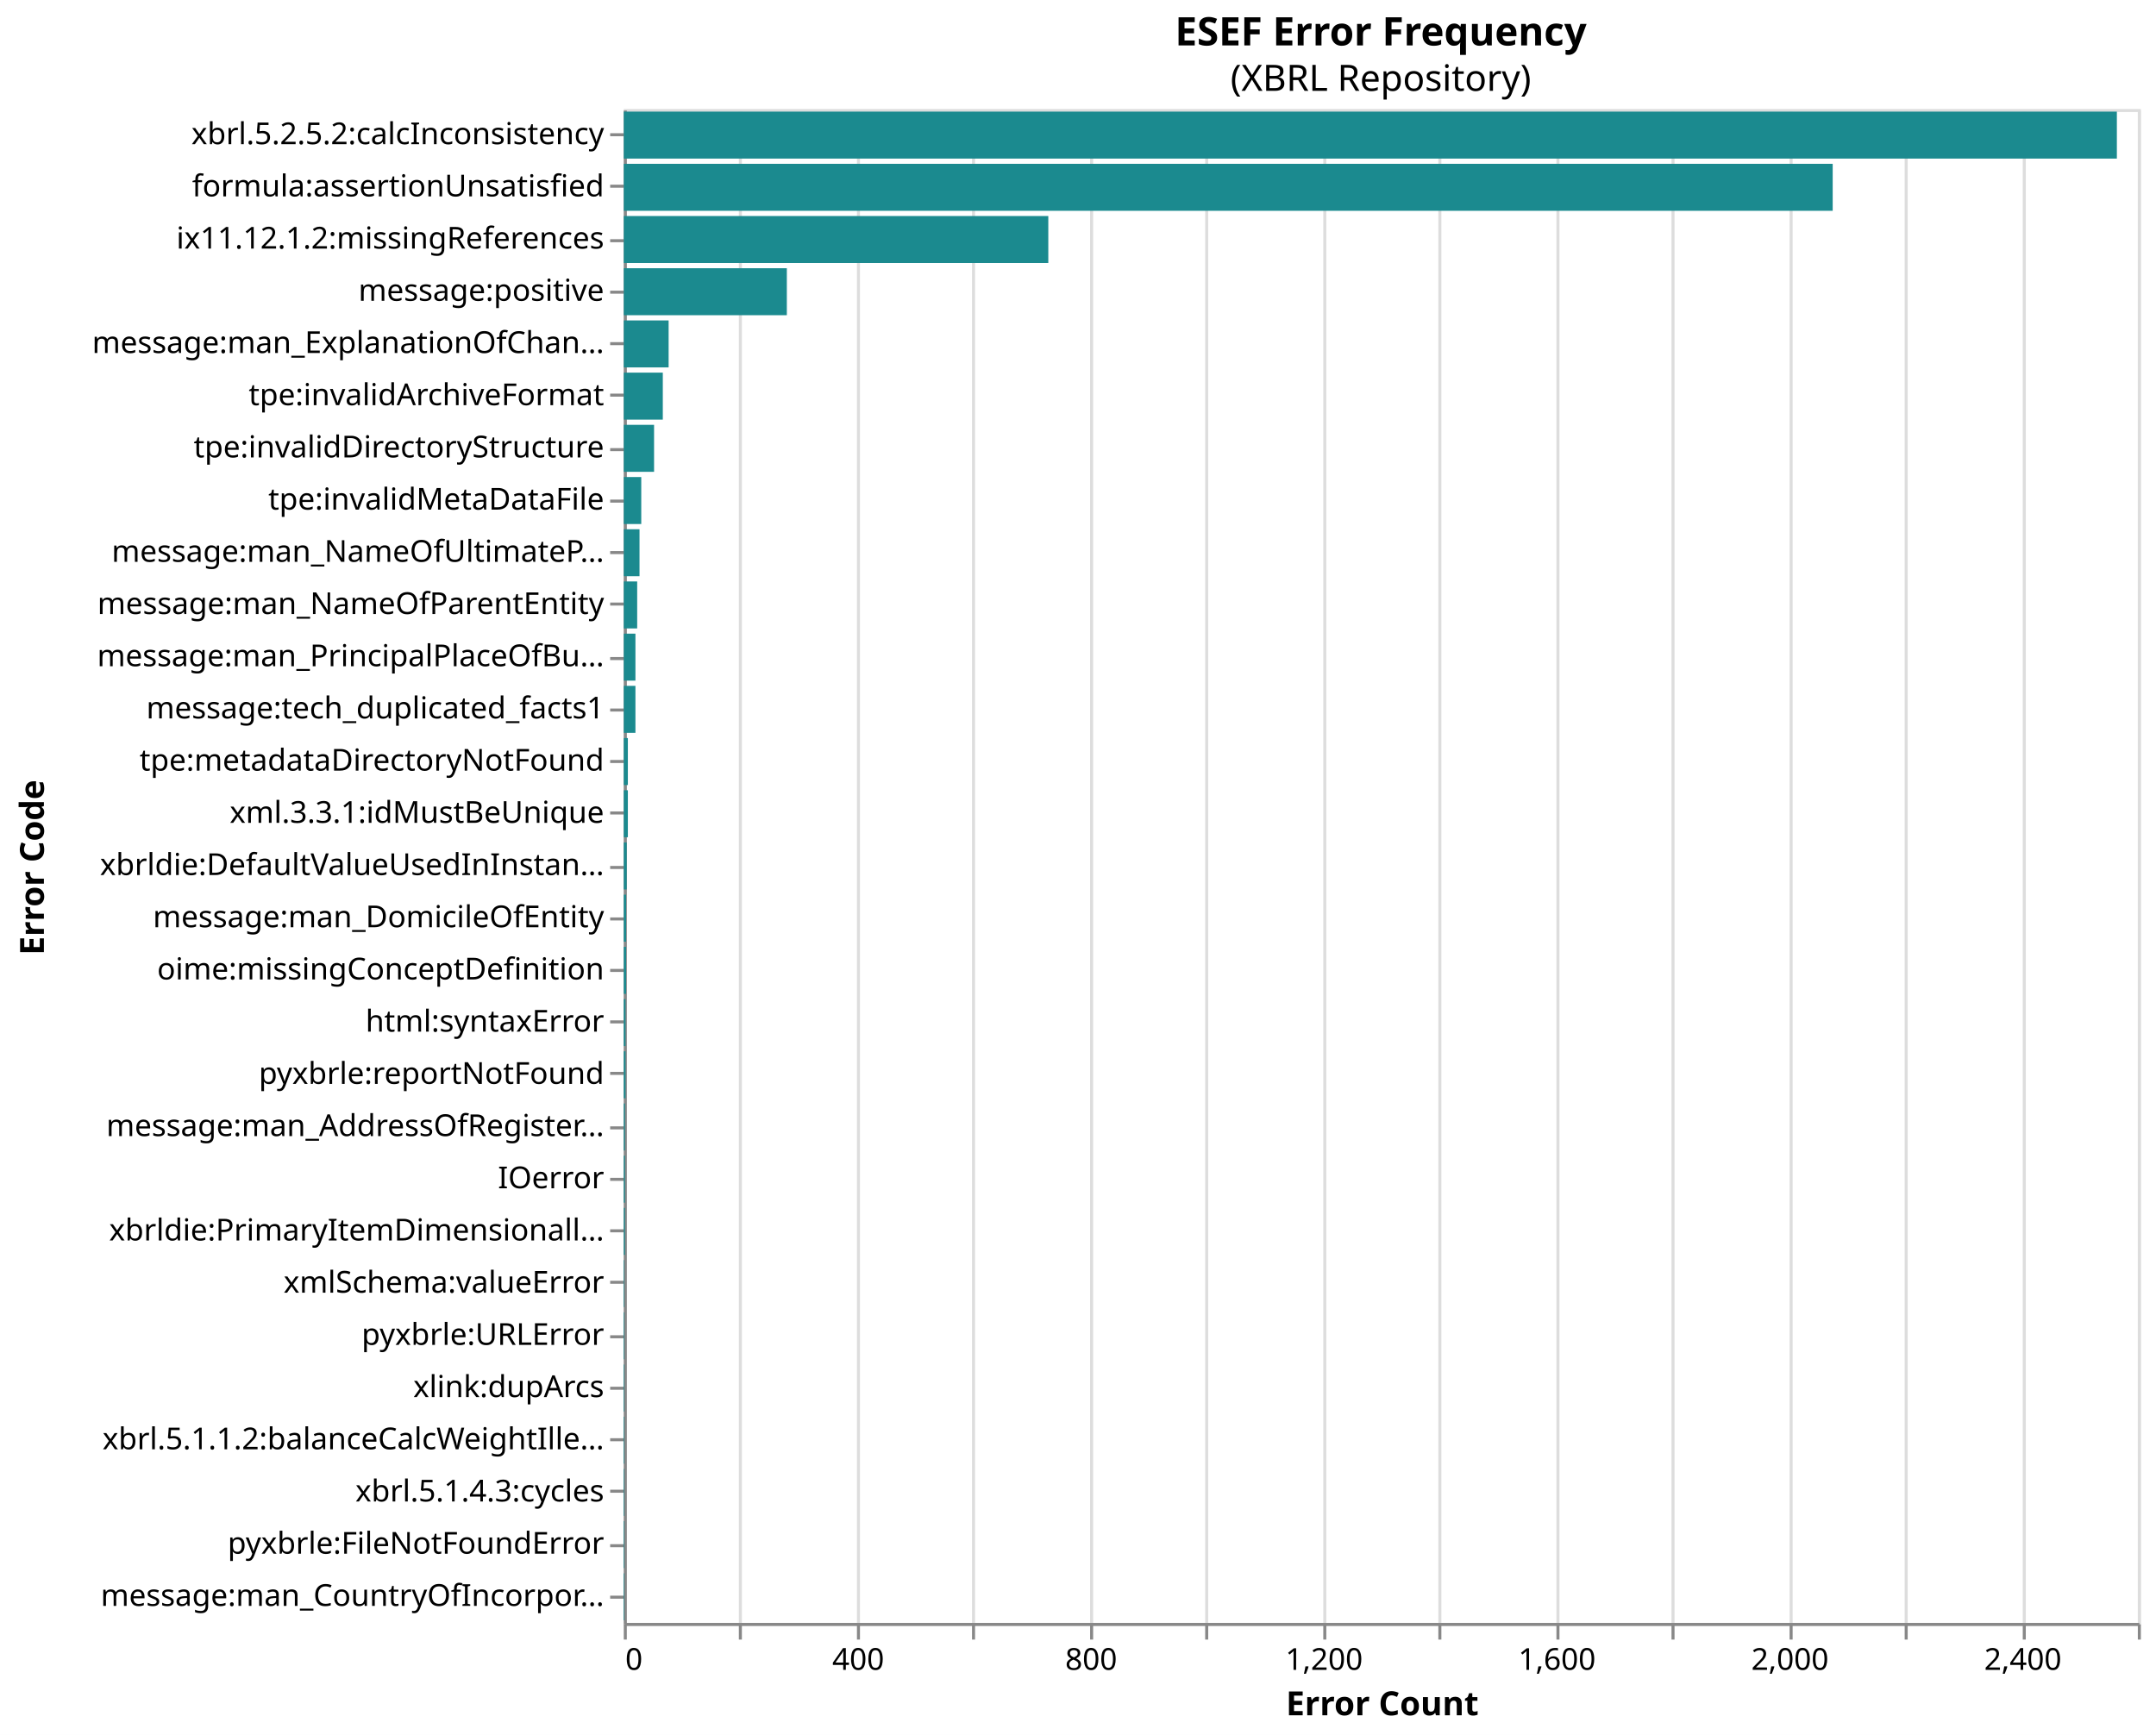
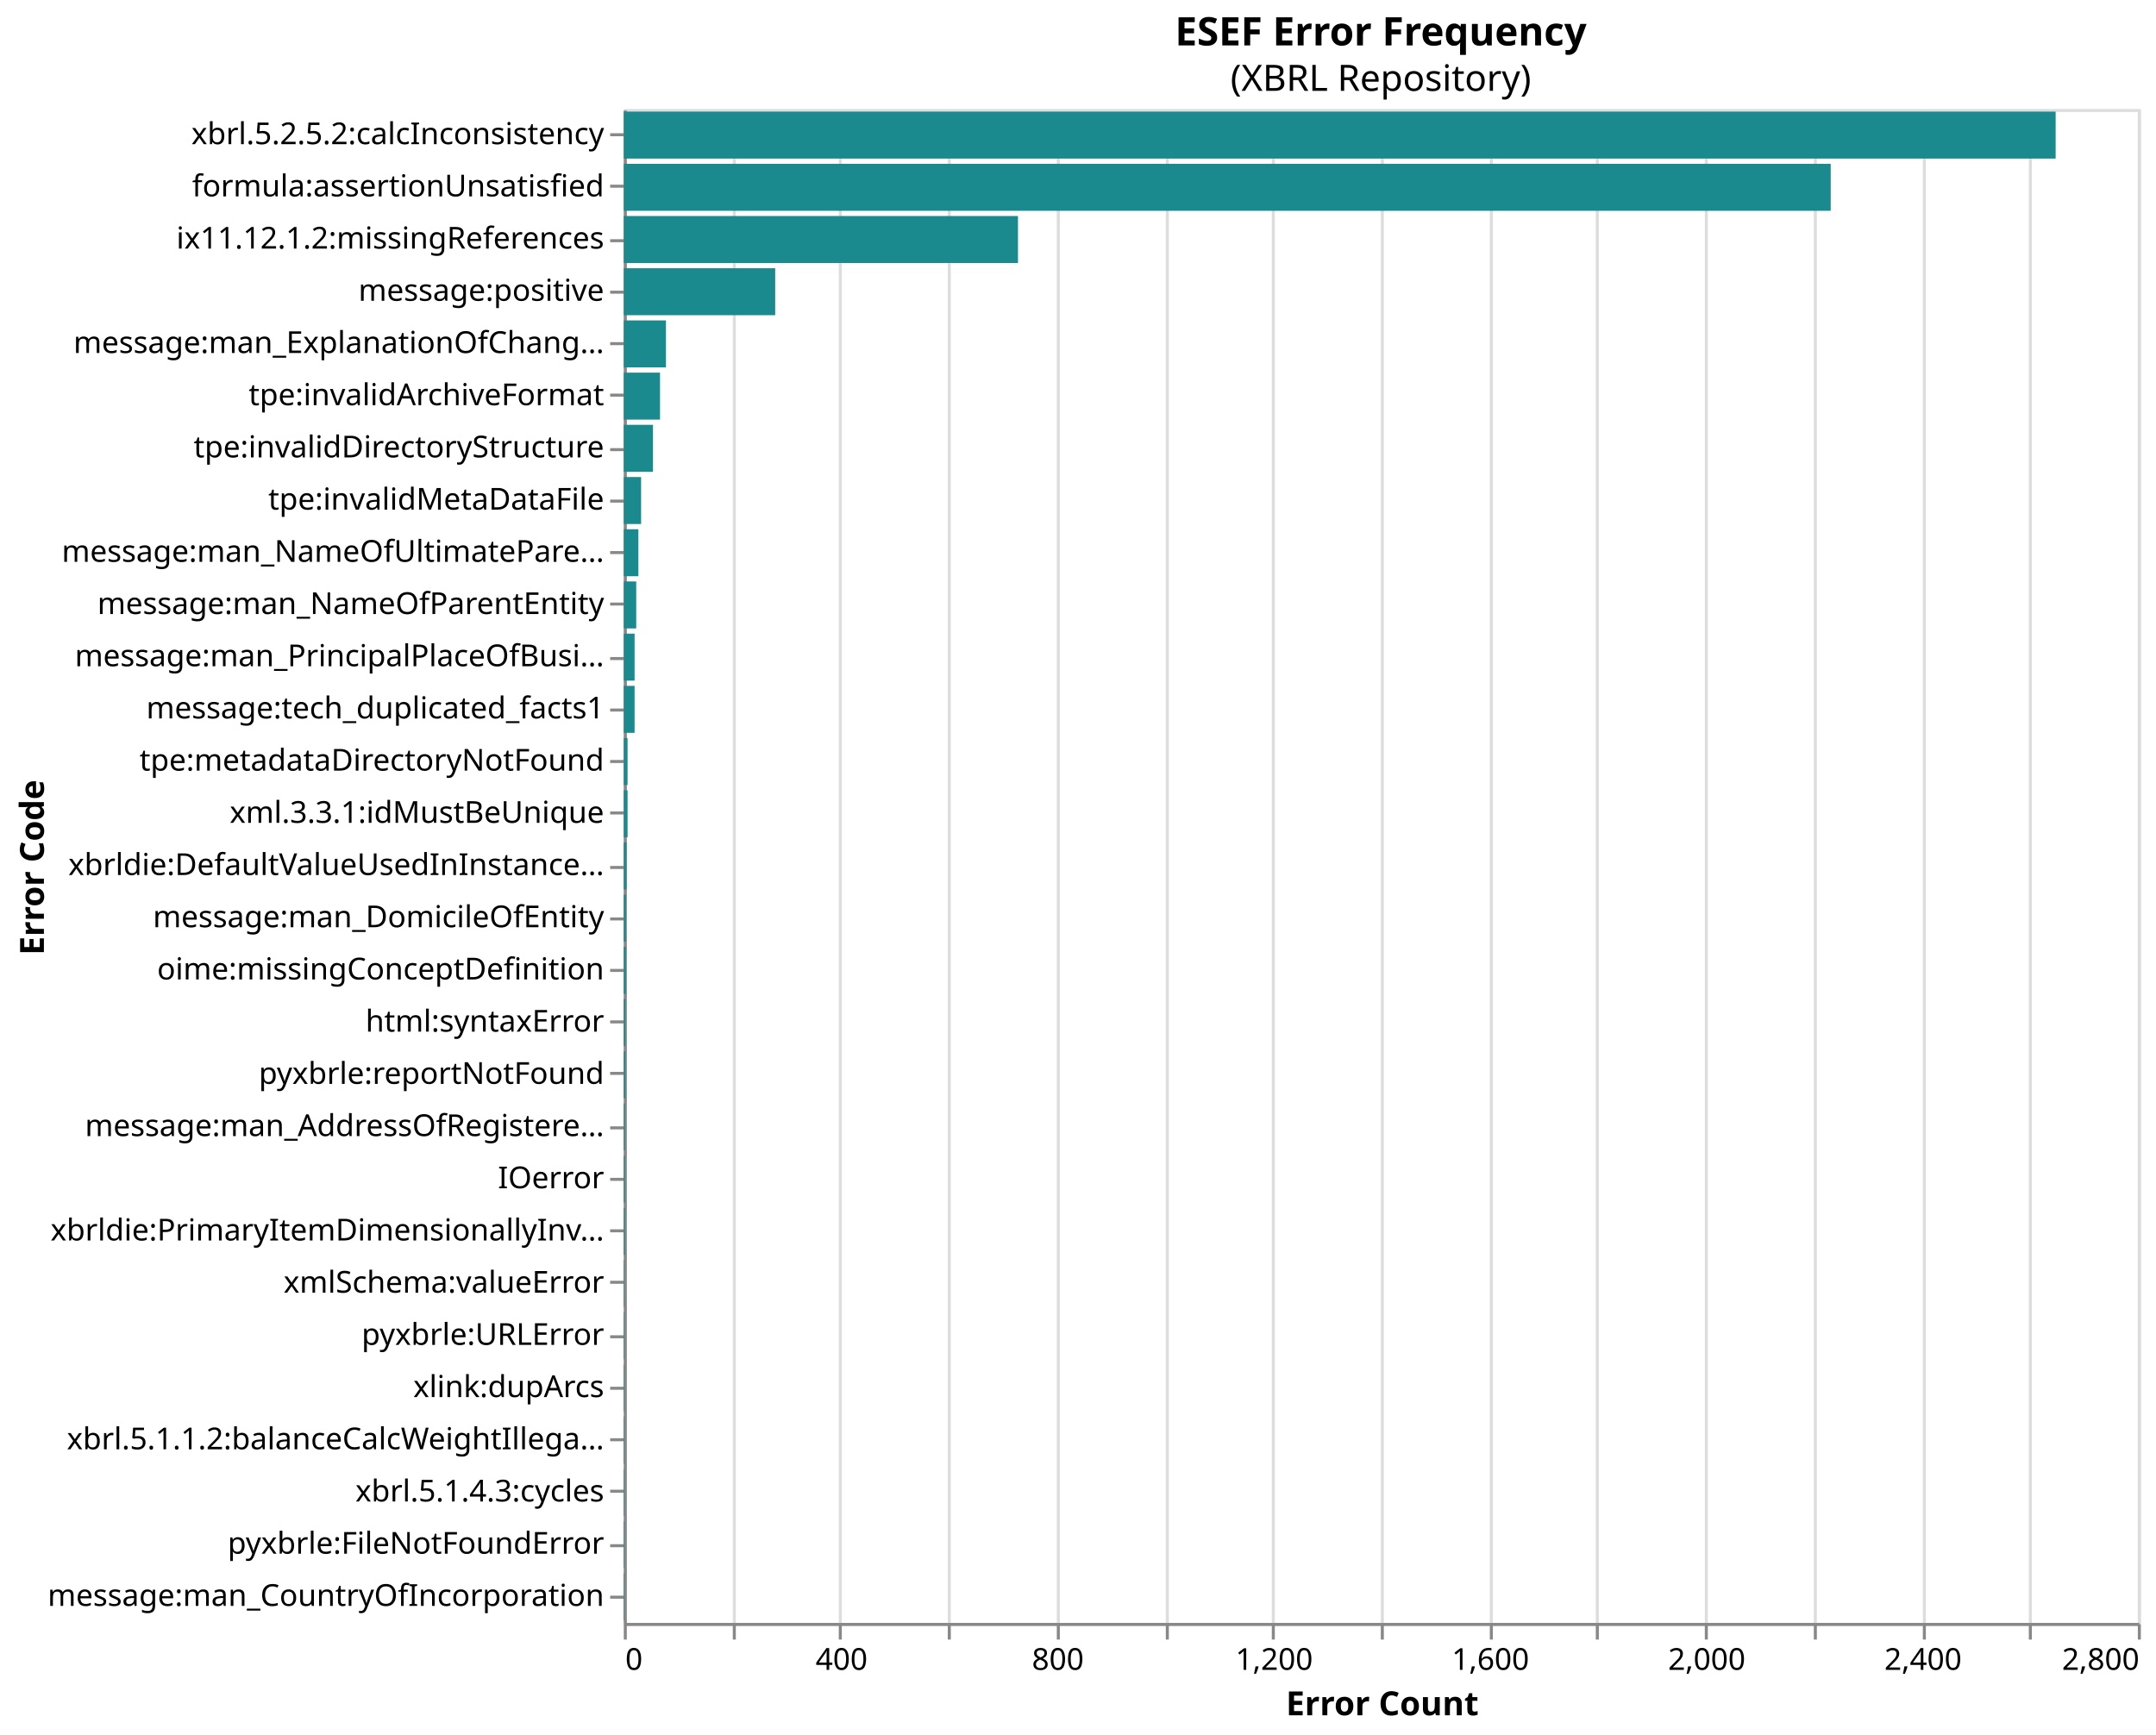
<svg xmlns="http://www.w3.org/2000/svg" version="1.1" class="marks" width="712" height="573" viewBox="0 0 712 573">
  <rect width="712" height="573" fill="white" />
  <g fill="none" stroke-miterlimit="10" transform="translate(206,36)">
    <g class="mark-group role-frame root" role="graphics-object" aria-roledescription="group mark container">
      <g transform="translate(0,0)">
        <path class="background" aria-hidden="true" d="M0.5,0.5h500v500h-500Z" stroke="#ddd" />
        <g>
          <g class="mark-group role-axis" aria-hidden="true">
            <g transform="translate(0.5,500.5)">
              <path class="background" aria-hidden="true" d="M0,0h0v0h0Z" pointer-events="none" />
              <g>
                <g class="mark-rule role-axis-grid" pointer-events="none">
                  <line transform="translate(0,0)" x2="0" y2="-500" stroke="#ddd" stroke-width="1" opacity="1" />
-                   <line transform="translate(38,0)" x2="0" y2="-500" stroke="#ddd" stroke-width="1" opacity="1" />
-                   <line transform="translate(77,0)" x2="0" y2="-500" stroke="#ddd" stroke-width="1" opacity="1" />
-                   <line transform="translate(115,0)" x2="0" y2="-500" stroke="#ddd" stroke-width="1" opacity="1" />
-                   <line transform="translate(154,0)" x2="0" y2="-500" stroke="#ddd" stroke-width="1" opacity="1" />
-                   <line transform="translate(192,0)" x2="0" y2="-500" stroke="#ddd" stroke-width="1" opacity="1" />
-                   <line transform="translate(231,0)" x2="0" y2="-500" stroke="#ddd" stroke-width="1" opacity="1" />
-                   <line transform="translate(269,0)" x2="0" y2="-500" stroke="#ddd" stroke-width="1" opacity="1" />
-                   <line transform="translate(308,0)" x2="0" y2="-500" stroke="#ddd" stroke-width="1" opacity="1" />
-                   <line transform="translate(346,0)" x2="0" y2="-500" stroke="#ddd" stroke-width="1" opacity="1" />
-                   <line transform="translate(385,0)" x2="0" y2="-500" stroke="#ddd" stroke-width="1" opacity="1" />
-                   <line transform="translate(423,0)" x2="0" y2="-500" stroke="#ddd" stroke-width="1" opacity="1" />
-                   <line transform="translate(462,0)" x2="0" y2="-500" stroke="#ddd" stroke-width="1" opacity="1" />
+                   <line transform="translate(36,0)" x2="0" y2="-500" stroke="#ddd" stroke-width="1" opacity="1" />
+                   <line transform="translate(71,0)" x2="0" y2="-500" stroke="#ddd" stroke-width="1" opacity="1" />
+                   <line transform="translate(107,0)" x2="0" y2="-500" stroke="#ddd" stroke-width="1" opacity="1" />
+                   <line transform="translate(143,0)" x2="0" y2="-500" stroke="#ddd" stroke-width="1" opacity="1" />
+                   <line transform="translate(179,0)" x2="0" y2="-500" stroke="#ddd" stroke-width="1" opacity="1" />
+                   <line transform="translate(214,0)" x2="0" y2="-500" stroke="#ddd" stroke-width="1" opacity="1" />
+                   <line transform="translate(250,0)" x2="0" y2="-500" stroke="#ddd" stroke-width="1" opacity="1" />
+                   <line transform="translate(286,0)" x2="0" y2="-500" stroke="#ddd" stroke-width="1" opacity="1" />
+                   <line transform="translate(321,0)" x2="0" y2="-500" stroke="#ddd" stroke-width="1" opacity="1" />
+                   <line transform="translate(357,0)" x2="0" y2="-500" stroke="#ddd" stroke-width="1" opacity="1" />
+                   <line transform="translate(393,0)" x2="0" y2="-500" stroke="#ddd" stroke-width="1" opacity="1" />
+                   <line transform="translate(429,0)" x2="0" y2="-500" stroke="#ddd" stroke-width="1" opacity="1" />
+                   <line transform="translate(464,0)" x2="0" y2="-500" stroke="#ddd" stroke-width="1" opacity="1" />
                  <line transform="translate(500,0)" x2="0" y2="-500" stroke="#ddd" stroke-width="1" opacity="1" />
                </g>
              </g>
              <path class="foreground" aria-hidden="true" d="" pointer-events="none" display="none" />
            </g>
          </g>
-           <g class="mark-group role-axis" role="graphics-symbol" aria-roledescription="axis" aria-label="X-axis titled 'Error Count' for a linear scale with values from 0 to 2,600">
+           <g class="mark-group role-axis" role="graphics-symbol" aria-roledescription="axis" aria-label="X-axis titled 'Error Count' for a linear scale with values from 0 to 2,800">
            <g transform="translate(0.5,500.5)">
              <path class="background" aria-hidden="true" d="M0,0h0v0h0Z" pointer-events="none" />
              <g>
                <g class="mark-rule role-axis-tick" pointer-events="none">
                  <line transform="translate(0,0)" x2="0" y2="5" stroke="#888" stroke-width="1" opacity="1" />
-                   <line transform="translate(38,0)" x2="0" y2="5" stroke="#888" stroke-width="1" opacity="1" />
-                   <line transform="translate(77,0)" x2="0" y2="5" stroke="#888" stroke-width="1" opacity="1" />
-                   <line transform="translate(115,0)" x2="0" y2="5" stroke="#888" stroke-width="1" opacity="1" />
-                   <line transform="translate(154,0)" x2="0" y2="5" stroke="#888" stroke-width="1" opacity="1" />
-                   <line transform="translate(192,0)" x2="0" y2="5" stroke="#888" stroke-width="1" opacity="1" />
-                   <line transform="translate(231,0)" x2="0" y2="5" stroke="#888" stroke-width="1" opacity="1" />
-                   <line transform="translate(269,0)" x2="0" y2="5" stroke="#888" stroke-width="1" opacity="1" />
-                   <line transform="translate(308,0)" x2="0" y2="5" stroke="#888" stroke-width="1" opacity="1" />
-                   <line transform="translate(346,0)" x2="0" y2="5" stroke="#888" stroke-width="1" opacity="1" />
-                   <line transform="translate(385,0)" x2="0" y2="5" stroke="#888" stroke-width="1" opacity="1" />
-                   <line transform="translate(423,0)" x2="0" y2="5" stroke="#888" stroke-width="1" opacity="1" />
-                   <line transform="translate(462,0)" x2="0" y2="5" stroke="#888" stroke-width="1" opacity="1" />
+                   <line transform="translate(36,0)" x2="0" y2="5" stroke="#888" stroke-width="1" opacity="1" />
+                   <line transform="translate(71,0)" x2="0" y2="5" stroke="#888" stroke-width="1" opacity="1" />
+                   <line transform="translate(107,0)" x2="0" y2="5" stroke="#888" stroke-width="1" opacity="1" />
+                   <line transform="translate(143,0)" x2="0" y2="5" stroke="#888" stroke-width="1" opacity="1" />
+                   <line transform="translate(179,0)" x2="0" y2="5" stroke="#888" stroke-width="1" opacity="1" />
+                   <line transform="translate(214,0)" x2="0" y2="5" stroke="#888" stroke-width="1" opacity="1" />
+                   <line transform="translate(250,0)" x2="0" y2="5" stroke="#888" stroke-width="1" opacity="1" />
+                   <line transform="translate(286,0)" x2="0" y2="5" stroke="#888" stroke-width="1" opacity="1" />
+                   <line transform="translate(321,0)" x2="0" y2="5" stroke="#888" stroke-width="1" opacity="1" />
+                   <line transform="translate(357,0)" x2="0" y2="5" stroke="#888" stroke-width="1" opacity="1" />
+                   <line transform="translate(393,0)" x2="0" y2="5" stroke="#888" stroke-width="1" opacity="1" />
+                   <line transform="translate(429,0)" x2="0" y2="5" stroke="#888" stroke-width="1" opacity="1" />
+                   <line transform="translate(464,0)" x2="0" y2="5" stroke="#888" stroke-width="1" opacity="1" />
                  <line transform="translate(500,0)" x2="0" y2="5" stroke="#888" stroke-width="1" opacity="1" />
                </g>
                <g class="mark-text role-axis-label" pointer-events="none">
                  <text text-anchor="start" transform="translate(0,15)" font-family="sans-serif" font-size="10px" fill="#000" opacity="1">0</text>
-                   <text text-anchor="middle" transform="translate(38.46154,15)" font-family="sans-serif" font-size="10px" fill="#000" opacity="0">200</text>
-                   <text text-anchor="middle" transform="translate(76.92308,15)" font-family="sans-serif" font-size="10px" fill="#000" opacity="1">400</text>
-                   <text text-anchor="middle" transform="translate(115.3846,15)" font-family="sans-serif" font-size="10px" fill="#000" opacity="0">600</text>
-                   <text text-anchor="middle" transform="translate(153.8462,15)" font-family="sans-serif" font-size="10px" fill="#000" opacity="1">800</text>
-                   <text text-anchor="middle" transform="translate(192.3077,15)" font-family="sans-serif" font-size="10px" fill="#000" opacity="0">1,000</text>
-                   <text text-anchor="middle" transform="translate(230.7692,15)" font-family="sans-serif" font-size="10px" fill="#000" opacity="1">1,200</text>
-                   <text text-anchor="middle" transform="translate(269.2308,15)" font-family="sans-serif" font-size="10px" fill="#000" opacity="0">1,400</text>
-                   <text text-anchor="middle" transform="translate(307.6923,15)" font-family="sans-serif" font-size="10px" fill="#000" opacity="1">1,600</text>
-                   <text text-anchor="middle" transform="translate(346.1538,15)" font-family="sans-serif" font-size="10px" fill="#000" opacity="0">1,800</text>
-                   <text text-anchor="middle" transform="translate(384.6154,15)" font-family="sans-serif" font-size="10px" fill="#000" opacity="1">2,000</text>
-                   <text text-anchor="middle" transform="translate(423.0769,15)" font-family="sans-serif" font-size="10px" fill="#000" opacity="0">2,200</text>
-                   <text text-anchor="middle" transform="translate(461.5385,15)" font-family="sans-serif" font-size="10px" fill="#000" opacity="1">2,400</text>
-                   <text text-anchor="end" transform="translate(500,15)" font-family="sans-serif" font-size="10px" fill="#000" opacity="0">2,600</text>
+                   <text text-anchor="middle" transform="translate(35.71429,15)" font-family="sans-serif" font-size="10px" fill="#000" opacity="0">200</text>
+                   <text text-anchor="middle" transform="translate(71.42857,15)" font-family="sans-serif" font-size="10px" fill="#000" opacity="1">400</text>
+                   <text text-anchor="middle" transform="translate(107.1429,15)" font-family="sans-serif" font-size="10px" fill="#000" opacity="0">600</text>
+                   <text text-anchor="middle" transform="translate(142.8571,15)" font-family="sans-serif" font-size="10px" fill="#000" opacity="1">800</text>
+                   <text text-anchor="middle" transform="translate(178.5714,15)" font-family="sans-serif" font-size="10px" fill="#000" opacity="0">1,000</text>
+                   <text text-anchor="middle" transform="translate(214.2857,15)" font-family="sans-serif" font-size="10px" fill="#000" opacity="1">1,200</text>
+                   <text text-anchor="middle" transform="translate(250,15)" font-family="sans-serif" font-size="10px" fill="#000" opacity="0">1,400</text>
+                   <text text-anchor="middle" transform="translate(285.7143,15)" font-family="sans-serif" font-size="10px" fill="#000" opacity="1">1,600</text>
+                   <text text-anchor="middle" transform="translate(321.4286,15)" font-family="sans-serif" font-size="10px" fill="#000" opacity="0">1,800</text>
+                   <text text-anchor="middle" transform="translate(357.1429,15)" font-family="sans-serif" font-size="10px" fill="#000" opacity="1">2,000</text>
+                   <text text-anchor="middle" transform="translate(392.8571,15)" font-family="sans-serif" font-size="10px" fill="#000" opacity="0">2,200</text>
+                   <text text-anchor="middle" transform="translate(428.5714,15)" font-family="sans-serif" font-size="10px" fill="#000" opacity="1">2,400</text>
+                   <text text-anchor="middle" transform="translate(464.2857,15)" font-family="sans-serif" font-size="10px" fill="#000" opacity="0">2,600</text>
+                   <text text-anchor="end" transform="translate(500,15)" font-family="sans-serif" font-size="10px" fill="#000" opacity="1">2,800</text>
                </g>
                <g class="mark-rule role-axis-domain" pointer-events="none">
                  <line transform="translate(0,0)" x2="500" y2="0" stroke="#888" stroke-width="1" opacity="1" />
                </g>
                <g class="mark-text role-axis-title" pointer-events="none">
                  <text text-anchor="middle" transform="translate(250,30)" font-family="sans-serif" font-size="11px" font-weight="bold" fill="#000" opacity="1">Error Count</text>
                </g>
              </g>
              <path class="foreground" aria-hidden="true" d="" pointer-events="none" display="none" />
            </g>
          </g>
          <g class="mark-group role-axis" role="graphics-symbol" aria-roledescription="axis" aria-label="Y-axis titled 'Error Code' for a discrete scale with 29 values: xbrl.5.2.5.2:calcInconsistency, formula:assertionUnsatisfied, ix11.12.1.2:missingReferences, message:positive, message:man_ExplanationOfChangeInNameOfReportingEntityOrOtherMeansOfIdentificationFromEndOfPrecedingReportingPeriod, ending with message:man_CountryOfIncorporation">
            <g transform="translate(0.5,0.5)">
              <path class="background" aria-hidden="true" d="M0,0h0v0h0Z" pointer-events="none" />
              <g>
                <g class="mark-rule role-axis-tick" pointer-events="none">
                  <line transform="translate(0,8)" x2="-5" y2="0" stroke="#888" stroke-width="1" opacity="1" />
                  <line transform="translate(0,25)" x2="-5" y2="0" stroke="#888" stroke-width="1" opacity="1" />
                  <line transform="translate(0,43)" x2="-5" y2="0" stroke="#888" stroke-width="1" opacity="1" />
                  <line transform="translate(0,60)" x2="-5" y2="0" stroke="#888" stroke-width="1" opacity="1" />
                  <line transform="translate(0,77)" x2="-5" y2="0" stroke="#888" stroke-width="1" opacity="1" />
                  <line transform="translate(0,94)" x2="-5" y2="0" stroke="#888" stroke-width="1" opacity="1" />
                  <line transform="translate(0,112)" x2="-5" y2="0" stroke="#888" stroke-width="1" opacity="1" />
                  <line transform="translate(0,129)" x2="-5" y2="0" stroke="#888" stroke-width="1" opacity="1" />
                  <line transform="translate(0,146)" x2="-5" y2="0" stroke="#888" stroke-width="1" opacity="1" />
                  <line transform="translate(0,163)" x2="-5" y2="0" stroke="#888" stroke-width="1" opacity="1" />
                  <line transform="translate(0,181)" x2="-5" y2="0" stroke="#888" stroke-width="1" opacity="1" />
                  <line transform="translate(0,198)" x2="-5" y2="0" stroke="#888" stroke-width="1" opacity="1" />
                  <line transform="translate(0,215)" x2="-5" y2="0" stroke="#888" stroke-width="1" opacity="1" />
                  <line transform="translate(0,232)" x2="-5" y2="0" stroke="#888" stroke-width="1" opacity="1" />
                  <line transform="translate(0,250)" x2="-5" y2="0" stroke="#888" stroke-width="1" opacity="1" />
                  <line transform="translate(0,267)" x2="-5" y2="0" stroke="#888" stroke-width="1" opacity="1" />
                  <line transform="translate(0,284)" x2="-5" y2="0" stroke="#888" stroke-width="1" opacity="1" />
                  <line transform="translate(0,301)" x2="-5" y2="0" stroke="#888" stroke-width="1" opacity="1" />
                  <line transform="translate(0,318)" x2="-5" y2="0" stroke="#888" stroke-width="1" opacity="1" />
                  <line transform="translate(0,336)" x2="-5" y2="0" stroke="#888" stroke-width="1" opacity="1" />
                  <line transform="translate(0,353)" x2="-5" y2="0" stroke="#888" stroke-width="1" opacity="1" />
                  <line transform="translate(0,370)" x2="-5" y2="0" stroke="#888" stroke-width="1" opacity="1" />
                  <line transform="translate(0,387)" x2="-5" y2="0" stroke="#888" stroke-width="1" opacity="1" />
                  <line transform="translate(0,405)" x2="-5" y2="0" stroke="#888" stroke-width="1" opacity="1" />
                  <line transform="translate(0,422)" x2="-5" y2="0" stroke="#888" stroke-width="1" opacity="1" />
                  <line transform="translate(0,439)" x2="-5" y2="0" stroke="#888" stroke-width="1" opacity="1" />
                  <line transform="translate(0,456)" x2="-5" y2="0" stroke="#888" stroke-width="1" opacity="1" />
                  <line transform="translate(0,474)" x2="-5" y2="0" stroke="#888" stroke-width="1" opacity="1" />
                  <line transform="translate(0,491)" x2="-5" y2="0" stroke="#888" stroke-width="1" opacity="1" />
                </g>
                <g class="mark-text role-axis-label" pointer-events="none">
                  <text text-anchor="end" transform="translate(-7,11.12069)" font-family="sans-serif" font-size="10px" fill="#000" opacity="1">xbrl.5.2.5.2:calcInconsistency</text>
                  <text text-anchor="end" transform="translate(-7,28.36207)" font-family="sans-serif" font-size="10px" fill="#000" opacity="1">formula:assertionUnsatisfied</text>
                  <text text-anchor="end" transform="translate(-7,45.60345)" font-family="sans-serif" font-size="10px" fill="#000" opacity="1">ix11.12.1.2:missingReferences</text>
                  <text text-anchor="end" transform="translate(-7,62.84483)" font-family="sans-serif" font-size="10px" fill="#000" opacity="1">message:positive</text>
-                   <text text-anchor="end" transform="translate(-7,80.08621)" font-family="sans-serif" font-size="10px" fill="#000" opacity="1">message:man_ExplanationOfChan…</text>
+                   <text text-anchor="end" transform="translate(-7,80.08621)" font-family="sans-serif" font-size="10px" fill="#000" opacity="1">message:man_ExplanationOfChang…</text>
                  <text text-anchor="end" transform="translate(-7,97.32759)" font-family="sans-serif" font-size="10px" fill="#000" opacity="1">tpe:invalidArchiveFormat</text>
                  <text text-anchor="end" transform="translate(-7,114.569)" font-family="sans-serif" font-size="10px" fill="#000" opacity="1">tpe:invalidDirectoryStructure</text>
                  <text text-anchor="end" transform="translate(-7,131.8103)" font-family="sans-serif" font-size="10px" fill="#000" opacity="1">tpe:invalidMetaDataFile</text>
-                   <text text-anchor="end" transform="translate(-7,149.0517)" font-family="sans-serif" font-size="10px" fill="#000" opacity="1">message:man_NameOfUltimateP…</text>
+                   <text text-anchor="end" transform="translate(-7,149.0517)" font-family="sans-serif" font-size="10px" fill="#000" opacity="1">message:man_NameOfUltimatePare…</text>
                  <text text-anchor="end" transform="translate(-7,166.2931)" font-family="sans-serif" font-size="10px" fill="#000" opacity="1">message:man_NameOfParentEntity</text>
-                   <text text-anchor="end" transform="translate(-7,183.5345)" font-family="sans-serif" font-size="10px" fill="#000" opacity="1">message:man_PrincipalPlaceOfBu…</text>
+                   <text text-anchor="end" transform="translate(-7,183.5345)" font-family="sans-serif" font-size="10px" fill="#000" opacity="1">message:man_PrincipalPlaceOfBusi…</text>
                  <text text-anchor="end" transform="translate(-7,200.7759)" font-family="sans-serif" font-size="10px" fill="#000" opacity="1">message:tech_duplicated_facts1</text>
                  <text text-anchor="end" transform="translate(-7,218.0172)" font-family="sans-serif" font-size="10px" fill="#000" opacity="1">tpe:metadataDirectoryNotFound</text>
                  <text text-anchor="end" transform="translate(-7,235.2586)" font-family="sans-serif" font-size="10px" fill="#000" opacity="1">xml.3.3.1:idMustBeUnique</text>
-                   <text text-anchor="end" transform="translate(-7,252.5)" font-family="sans-serif" font-size="10px" fill="#000" opacity="1">xbrldie:DefaultValueUsedInInstan…</text>
+                   <text text-anchor="end" transform="translate(-7,252.5)" font-family="sans-serif" font-size="10px" fill="#000" opacity="1">xbrldie:DefaultValueUsedInInstance…</text>
                  <text text-anchor="end" transform="translate(-7,269.7414)" font-family="sans-serif" font-size="10px" fill="#000" opacity="1">message:man_DomicileOfEntity</text>
                  <text text-anchor="end" transform="translate(-7,286.9828)" font-family="sans-serif" font-size="10px" fill="#000" opacity="1">oime:missingConceptDefinition</text>
                  <text text-anchor="end" transform="translate(-7,304.2241)" font-family="sans-serif" font-size="10px" fill="#000" opacity="1">html:syntaxError</text>
                  <text text-anchor="end" transform="translate(-7,321.4655)" font-family="sans-serif" font-size="10px" fill="#000" opacity="1">pyxbrle:reportNotFound</text>
-                   <text text-anchor="end" transform="translate(-7,338.7069)" font-family="sans-serif" font-size="10px" fill="#000" opacity="1">message:man_AddressOfRegister…</text>
+                   <text text-anchor="end" transform="translate(-7,338.7069)" font-family="sans-serif" font-size="10px" fill="#000" opacity="1">message:man_AddressOfRegistere…</text>
                  <text text-anchor="end" transform="translate(-7,355.9483)" font-family="sans-serif" font-size="10px" fill="#000" opacity="1">IOerror</text>
-                   <text text-anchor="end" transform="translate(-7,373.1897)" font-family="sans-serif" font-size="10px" fill="#000" opacity="1">xbrldie:PrimaryItemDimensionall…</text>
+                   <text text-anchor="end" transform="translate(-7,373.1897)" font-family="sans-serif" font-size="10px" fill="#000" opacity="1">xbrldie:PrimaryItemDimensionallyInv…</text>
                  <text text-anchor="end" transform="translate(-7,390.431)" font-family="sans-serif" font-size="10px" fill="#000" opacity="1">xmlSchema:valueError</text>
                  <text text-anchor="end" transform="translate(-7,407.6724)" font-family="sans-serif" font-size="10px" fill="#000" opacity="1">pyxbrle:URLError</text>
                  <text text-anchor="end" transform="translate(-7,424.9138)" font-family="sans-serif" font-size="10px" fill="#000" opacity="1">xlink:dupArcs</text>
-                   <text text-anchor="end" transform="translate(-7,442.1552)" font-family="sans-serif" font-size="10px" fill="#000" opacity="1">xbrl.5.1.1.2:balanceCalcWeightIlle…</text>
+                   <text text-anchor="end" transform="translate(-7,442.1552)" font-family="sans-serif" font-size="10px" fill="#000" opacity="1">xbrl.5.1.1.2:balanceCalcWeightIllega…</text>
                  <text text-anchor="end" transform="translate(-7,459.3966)" font-family="sans-serif" font-size="10px" fill="#000" opacity="1">xbrl.5.1.4.3:cycles</text>
                  <text text-anchor="end" transform="translate(-7,476.6379)" font-family="sans-serif" font-size="10px" fill="#000" opacity="1">pyxbrle:FileNotFoundError</text>
-                   <text text-anchor="end" transform="translate(-7,493.8793)" font-family="sans-serif" font-size="10px" fill="#000" opacity="1">message:man_CountryOfIncorpor…</text>
+                   <text text-anchor="end" transform="translate(-7,493.8793)" font-family="sans-serif" font-size="10px" fill="#000" opacity="1">message:man_CountryOfIncorporation</text>
                </g>
                <g class="mark-rule role-axis-domain" pointer-events="none">
                  <line transform="translate(0,0)" x2="0" y2="500" stroke="#888" stroke-width="1" opacity="1" />
                </g>
                <g class="mark-text role-axis-title" pointer-events="none">
                  <text text-anchor="middle" transform="translate(-190,250) rotate(-90) translate(0,-2)" font-family="sans-serif" font-size="11px" font-weight="bold" fill="#000" opacity="1">Error Code</text>
                </g>
              </g>
              <path class="foreground" aria-hidden="true" d="" pointer-events="none" display="none" />
            </g>
          </g>
          <g class="mark-rect role-mark marks" role="graphics-object" aria-roledescription="rect mark container">
-             <path aria-label="Error Code: xbrl.5.2.5.2:calcInconsistency; Error Count: 2564" role="graphics-symbol" aria-roledescription="bar" d="M0,0.862h493.077v15.517h-493.077Z" fill="#1b8a8f" />
-             <path aria-label="Error Code: message:man_ExplanationOfChangeInNameOfReportingEntityOrOtherMeansOfIdentificationFromEndOfPrecedingReportingPeriod; Error Count: 77" role="graphics-symbol" aria-roledescription="bar" d="M0,69.828h14.808v15.517h-14.808Z" fill="#1b8a8f" />
-             <path aria-label="Error Code: message:positive; Error Count: 280" role="graphics-symbol" aria-roledescription="bar" d="M0,52.586h53.846v15.517h-53.846Z" fill="#1b8a8f" />
-             <path aria-label="Error Code: message:man_NameOfParentEntity; Error Count: 23" role="graphics-symbol" aria-roledescription="bar" d="M0,156.034h4.423v15.517h-4.423Z" fill="#1b8a8f" />
-             <path aria-label="Error Code: message:man_NameOfUltimateParentOfGroup; Error Count: 27" role="graphics-symbol" aria-roledescription="bar" d="M0,138.793h5.192v15.517h-5.192Z" fill="#1b8a8f" />
-             <path aria-label="Error Code: formula:assertionUnsatisfied; Error Count: 2076" role="graphics-symbol" aria-roledescription="bar" d="M0,18.103h399.231v15.517h-399.231Z" fill="#1b8a8f" />
-             <path aria-label="Error Code: tpe:invalidDirectoryStructure; Error Count: 52" role="graphics-symbol" aria-roledescription="bar" d="M0,104.31h10v15.517h-10Z" fill="#1b8a8f" />
-             <path aria-label="Error Code: tpe:invalidArchiveFormat; Error Count: 67" role="graphics-symbol" aria-roledescription="bar" d="M0,87.069h12.885v15.517h-12.885Z" fill="#1b8a8f" />
-             <path aria-label="Error Code: html:syntaxError; Error Count: 3" role="graphics-symbol" aria-roledescription="bar" d="M0,293.966h0.577v15.517h-0.577Z" fill="#1b8a8f" />
-             <path aria-label="Error Code: xmlSchema:valueError; Error Count: 1" role="graphics-symbol" aria-roledescription="bar" d="M0,380.172h0.192v15.517h-0.192Z" fill="#1b8a8f" />
-             <path aria-label="Error Code: tpe:invalidMetaDataFile; Error Count: 30" role="graphics-symbol" aria-roledescription="bar" d="M0,121.552h5.769v15.517h-5.769Z" fill="#1b8a8f" />
-             <path aria-label="Error Code: tpe:metadataDirectoryNotFound; Error Count: 7" role="graphics-symbol" aria-roledescription="bar" d="M0,207.759h1.346v15.517h-1.346Z" fill="#1b8a8f" />
-             <path aria-label="Error Code: message:man_PrincipalPlaceOfBusiness; Error Count: 20" role="graphics-symbol" aria-roledescription="bar" d="M0,173.276h3.846v15.517h-3.846Z" fill="#1b8a8f" />
-             <path aria-label="Error Code: pyxbrle:reportNotFound; Error Count: 3" role="graphics-symbol" aria-roledescription="bar" d="M0,311.207h0.577v15.517h-0.577Z" fill="#1b8a8f" />
-             <path aria-label="Error Code: message:tech_duplicated_facts1; Error Count: 20" role="graphics-symbol" aria-roledescription="bar" d="M0,190.517h3.846v15.517h-3.846Z" fill="#1b8a8f" />
-             <path aria-label="Error Code: message:man_DomicileOfEntity; Error Count: 4" role="graphics-symbol" aria-roledescription="bar" d="M0,259.483h0.769v15.517h-0.769Z" fill="#1b8a8f" />
-             <path aria-label="Error Code: oime:missingConceptDefinition; Error Count: 4" role="graphics-symbol" aria-roledescription="bar" d="M0,276.724h0.769v15.517h-0.769Z" fill="#1b8a8f" />
-             <path aria-label="Error Code: message:man_AddressOfRegisteredOfficeOfEntity; Error Count: 2" role="graphics-symbol" aria-roledescription="bar" d="M0,328.448h0.385v15.517h-0.385Z" fill="#1b8a8f" />
-             <path aria-label="Error Code: pyxbrle:URLError; Error Count: 1" role="graphics-symbol" aria-roledescription="bar" d="M0,397.414h0.192v15.517h-0.192Z" fill="#1b8a8f" />
-             <path aria-label="Error Code: IOerror; Error Count: 2" role="graphics-symbol" aria-roledescription="bar" d="M0,345.69h0.385v15.517h-0.385Z" fill="#1b8a8f" />
-             <path aria-label="Error Code: ix11.12.1.2:missingReferences; Error Count: 729" role="graphics-symbol" aria-roledescription="bar" d="M0,35.345h140.192v15.517h-140.192Z" fill="#1b8a8f" />
-             <path aria-label="Error Code: xlink:dupArcs; Error Count: 1" role="graphics-symbol" aria-roledescription="bar" d="M0,414.655h0.192v15.517h-0.192Z" fill="#1b8a8f" />
-             <path aria-label="Error Code: xbrl.5.1.1.2:balanceCalcWeightIllegalPositive; Error Count: 1" role="graphics-symbol" aria-roledescription="bar" d="M0,431.897h0.192v15.517h-0.192Z" fill="#1b8a8f" />
-             <path aria-label="Error Code: xbrl.5.1.4.3:cycles; Error Count: 1" role="graphics-symbol" aria-roledescription="bar" d="M0,449.138h0.192v15.517h-0.192Z" fill="#1b8a8f" />
-             <path aria-label="Error Code: pyxbrle:FileNotFoundError; Error Count: 1" role="graphics-symbol" aria-roledescription="bar" d="M0,466.379h0.192v15.517h-0.192Z" fill="#1b8a8f" />
-             <path aria-label="Error Code: xml.3.3.1:idMustBeUnique; Error Count: 7" role="graphics-symbol" aria-roledescription="bar" d="M0,225h1.346v15.517h-1.346Z" fill="#1b8a8f" />
-             <path aria-label="Error Code: xbrldie:PrimaryItemDimensionallyInvalidError; Error Count: 2" role="graphics-symbol" aria-roledescription="bar" d="M0,362.931h0.385v15.517h-0.385Z" fill="#1b8a8f" />
-             <path aria-label="Error Code: xbrldie:DefaultValueUsedInInstanceError; Error Count: 5" role="graphics-symbol" aria-roledescription="bar" d="M0,242.241h0.962v15.517h-0.962Z" fill="#1b8a8f" />
-             <path aria-label="Error Code: message:man_CountryOfIncorporation; Error Count: 1" role="graphics-symbol" aria-roledescription="bar" d="M0,483.621h0.192v15.517h-0.192Z" fill="#1b8a8f" />
+             <path aria-label="Error Code: xbrl.5.2.5.2:calcInconsistency; Error Count: 2648" role="graphics-symbol" aria-roledescription="bar" d="M0,0.862h472.857v15.517h-472.857Z" fill="#1b8a8f" />
+             <path aria-label="Error Code: message:man_ExplanationOfChangeInNameOfReportingEntityOrOtherMeansOfIdentificationFromEndOfPrecedingReportingPeriod; Error Count: 78" role="graphics-symbol" aria-roledescription="bar" d="M0,69.828h13.929v15.517h-13.929Z" fill="#1b8a8f" />
+             <path aria-label="Error Code: message:positive; Error Count: 280" role="graphics-symbol" aria-roledescription="bar" d="M0,52.586h50v15.517h-50Z" fill="#1b8a8f" />
+             <path aria-label="Error Code: message:man_NameOfParentEntity; Error Count: 23" role="graphics-symbol" aria-roledescription="bar" d="M0,156.034h4.107v15.517h-4.107Z" fill="#1b8a8f" />
+             <path aria-label="Error Code: message:man_NameOfUltimateParentOfGroup; Error Count: 27" role="graphics-symbol" aria-roledescription="bar" d="M0,138.793h4.821v15.517h-4.821Z" fill="#1b8a8f" />
+             <path aria-label="Error Code: formula:assertionUnsatisfied; Error Count: 2232" role="graphics-symbol" aria-roledescription="bar" d="M0,18.103h398.571v15.517h-398.571Z" fill="#1b8a8f" />
+             <path aria-label="Error Code: tpe:invalidDirectoryStructure; Error Count: 54" role="graphics-symbol" aria-roledescription="bar" d="M0,104.31h9.643v15.517h-9.643Z" fill="#1b8a8f" />
+             <path aria-label="Error Code: tpe:invalidArchiveFormat; Error Count: 67" role="graphics-symbol" aria-roledescription="bar" d="M0,87.069h11.964v15.517h-11.964Z" fill="#1b8a8f" />
+             <path aria-label="Error Code: html:syntaxError; Error Count: 3" role="graphics-symbol" aria-roledescription="bar" d="M0,293.966h0.536v15.517h-0.536Z" fill="#1b8a8f" />
+             <path aria-label="Error Code: xmlSchema:valueError; Error Count: 1" role="graphics-symbol" aria-roledescription="bar" d="M0,380.172h0.179v15.517h-0.179Z" fill="#1b8a8f" />
+             <path aria-label="Error Code: tpe:invalidMetaDataFile; Error Count: 32" role="graphics-symbol" aria-roledescription="bar" d="M0,121.552h5.714v15.517h-5.714Z" fill="#1b8a8f" />
+             <path aria-label="Error Code: tpe:metadataDirectoryNotFound; Error Count: 7" role="graphics-symbol" aria-roledescription="bar" d="M0,207.759h1.25v15.517h-1.25Z" fill="#1b8a8f" />
+             <path aria-label="Error Code: message:man_PrincipalPlaceOfBusiness; Error Count: 20" role="graphics-symbol" aria-roledescription="bar" d="M0,173.276h3.571v15.517h-3.571Z" fill="#1b8a8f" />
+             <path aria-label="Error Code: pyxbrle:reportNotFound; Error Count: 3" role="graphics-symbol" aria-roledescription="bar" d="M0,311.207h0.536v15.517h-0.536Z" fill="#1b8a8f" />
+             <path aria-label="Error Code: message:tech_duplicated_facts1; Error Count: 20" role="graphics-symbol" aria-roledescription="bar" d="M0,190.517h3.571v15.517h-3.571Z" fill="#1b8a8f" />
+             <path aria-label="Error Code: message:man_DomicileOfEntity; Error Count: 4" role="graphics-symbol" aria-roledescription="bar" d="M0,259.483h0.714v15.517h-0.714Z" fill="#1b8a8f" />
+             <path aria-label="Error Code: oime:missingConceptDefinition; Error Count: 4" role="graphics-symbol" aria-roledescription="bar" d="M0,276.724h0.714v15.517h-0.714Z" fill="#1b8a8f" />
+             <path aria-label="Error Code: message:man_AddressOfRegisteredOfficeOfEntity; Error Count: 2" role="graphics-symbol" aria-roledescription="bar" d="M0,328.448h0.357v15.517h-0.357Z" fill="#1b8a8f" />
+             <path aria-label="Error Code: pyxbrle:URLError; Error Count: 1" role="graphics-symbol" aria-roledescription="bar" d="M0,397.414h0.179v15.517h-0.179Z" fill="#1b8a8f" />
+             <path aria-label="Error Code: IOerror; Error Count: 2" role="graphics-symbol" aria-roledescription="bar" d="M0,345.69h0.357v15.517h-0.357Z" fill="#1b8a8f" />
+             <path aria-label="Error Code: ix11.12.1.2:missingReferences; Error Count: 729" role="graphics-symbol" aria-roledescription="bar" d="M0,35.345h130.179v15.517h-130.179Z" fill="#1b8a8f" />
+             <path aria-label="Error Code: xlink:dupArcs; Error Count: 1" role="graphics-symbol" aria-roledescription="bar" d="M0,414.655h0.179v15.517h-0.179Z" fill="#1b8a8f" />
+             <path aria-label="Error Code: xbrl.5.1.1.2:balanceCalcWeightIllegalPositive; Error Count: 1" role="graphics-symbol" aria-roledescription="bar" d="M0,431.897h0.179v15.517h-0.179Z" fill="#1b8a8f" />
+             <path aria-label="Error Code: xbrl.5.1.4.3:cycles; Error Count: 1" role="graphics-symbol" aria-roledescription="bar" d="M0,449.138h0.179v15.517h-0.179Z" fill="#1b8a8f" />
+             <path aria-label="Error Code: pyxbrle:FileNotFoundError; Error Count: 1" role="graphics-symbol" aria-roledescription="bar" d="M0,466.379h0.179v15.517h-0.179Z" fill="#1b8a8f" />
+             <path aria-label="Error Code: xml.3.3.1:idMustBeUnique; Error Count: 7" role="graphics-symbol" aria-roledescription="bar" d="M0,225h1.25v15.517h-1.25Z" fill="#1b8a8f" />
+             <path aria-label="Error Code: xbrldie:PrimaryItemDimensionallyInvalidError; Error Count: 2" role="graphics-symbol" aria-roledescription="bar" d="M0,362.931h0.357v15.517h-0.357Z" fill="#1b8a8f" />
+             <path aria-label="Error Code: xbrldie:DefaultValueUsedInInstanceError; Error Count: 5" role="graphics-symbol" aria-roledescription="bar" d="M0,242.241h0.893v15.517h-0.893Z" fill="#1b8a8f" />
+             <path aria-label="Error Code: message:man_CountryOfIncorporation; Error Count: 1" role="graphics-symbol" aria-roledescription="bar" d="M0,483.621h0.179v15.517h-0.179Z" fill="#1b8a8f" />
          </g>
          <g class="mark-group role-title">
            <g transform="translate(250,-31)">
              <path class="background" aria-hidden="true" d="M0,0h0v0h0Z" pointer-events="none" />
              <g>
                <g class="mark-text role-title-text" role="graphics-symbol" aria-roledescription="title" aria-label="Title text 'ESEF Error Frequency'" pointer-events="none">
                  <text text-anchor="middle" transform="translate(0,10)" font-family="sans-serif" font-size="13px" font-weight="bold" fill="#000" opacity="1">ESEF Error Frequency</text>
                </g>
                <g class="mark-text role-title-subtitle" role="graphics-symbol" aria-roledescription="subtitle" aria-label="Subtitle text '(XBRL Repository)'" pointer-events="none">
                  <text text-anchor="middle" transform="translate(0,25)" font-family="sans-serif" font-size="12px" fill="#000" opacity="1">(XBRL Repository)</text>
                </g>
              </g>
              <path class="foreground" aria-hidden="true" d="" pointer-events="none" display="none" />
            </g>
          </g>
        </g>
        <path class="foreground" aria-hidden="true" d="" display="none" />
      </g>
    </g>
  </g>
</svg>
